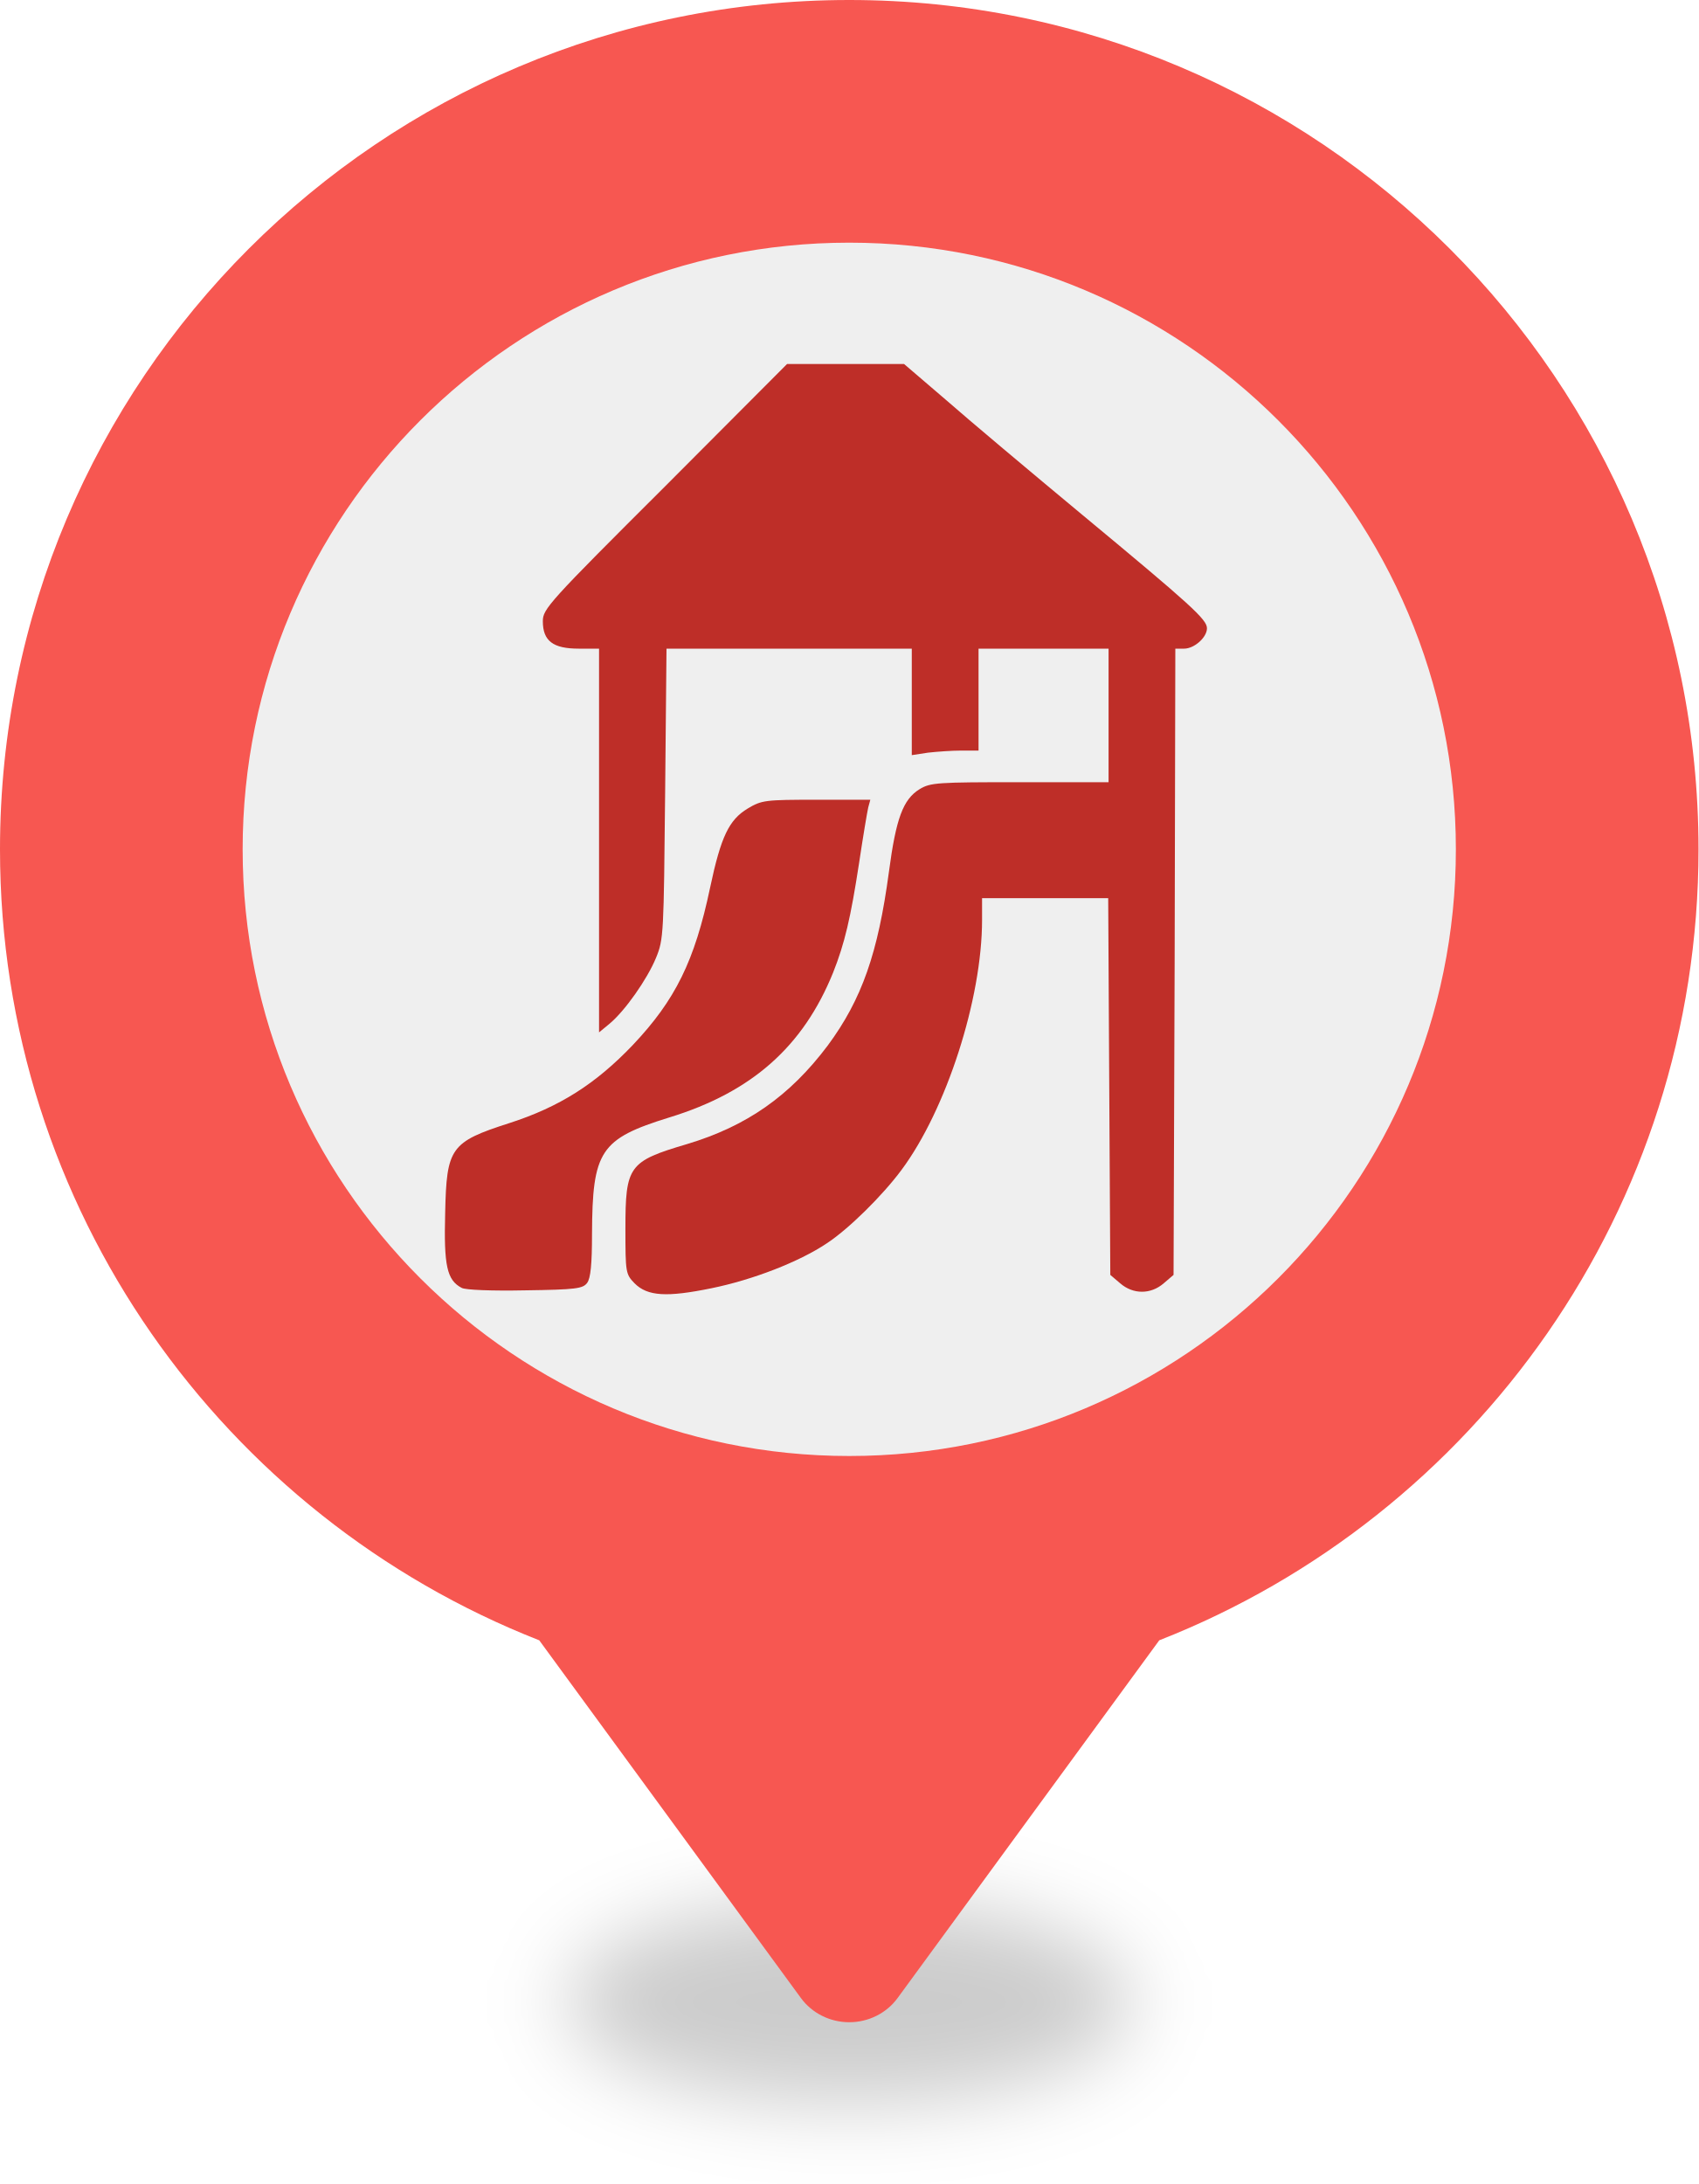
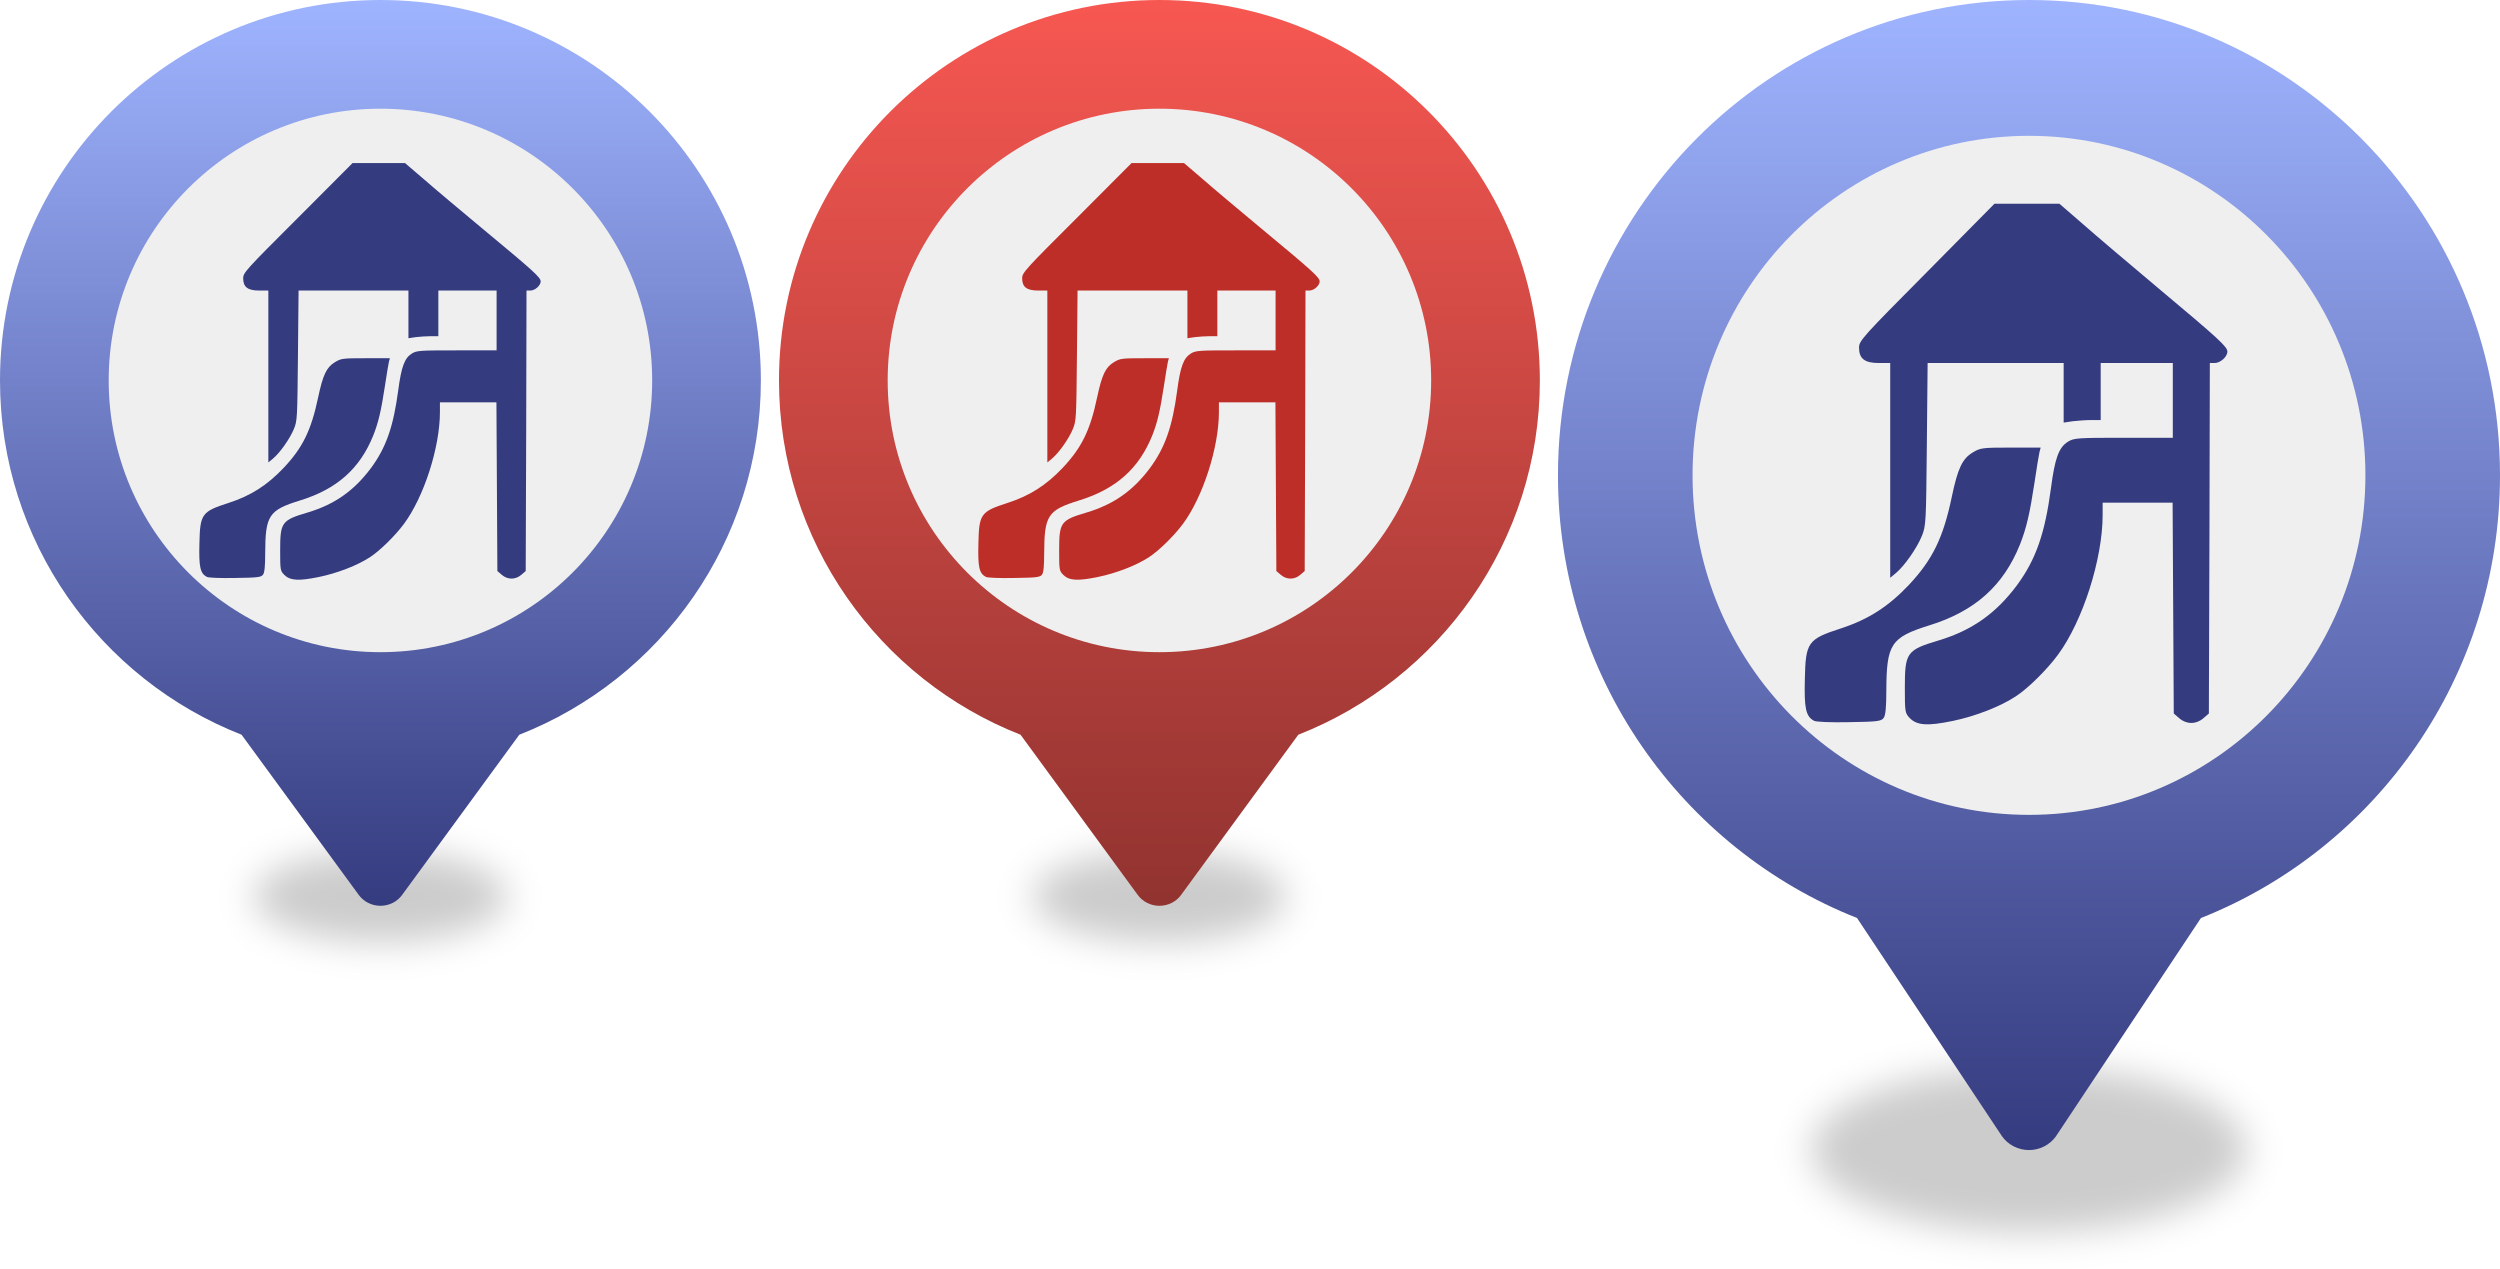
- <svg xmlns="http://www.w3.org/2000/svg" width="42" height="54" viewBox="0 0 42 54" fill="none">
-   <g filter="url(#filter0_f_202_1045)">
+ <svg xmlns="http://www.w3.org/2000/svg" width="138" height="70" viewBox="0 0 138 70" fill="none">
+   <g filter="url(#filter0_f_238_470)">
+     <ellipse cx="64" cy="49.5" rx="7" ry="2.5" fill="black" fill-opacity="0.2" />
+   </g>
+   <path fill-rule="evenodd" clip-rule="evenodd" d="M64 0C75.598 0 85 9.402 85 21C85 29.893 79.473 37.494 71.666 40.557L65.196 49.401C65.061 49.586 64.882 49.737 64.674 49.841C64.466 49.946 64.235 50 64 50C63.765 50 63.534 49.946 63.326 49.841C63.118 49.737 62.939 49.586 62.804 49.401L56.334 40.557C48.527 37.494 43 29.893 43 21C43 9.402 52.402 0 64 0Z" fill="url(#paint0_linear_238_470)" />
+   <path d="M79 21C79 12.716 72.284 6 64 6C55.716 6 49 12.716 49 21C49 29.284 55.716 36 64 36C72.284 36 79 29.284 79 21Z" fill="#EFEFEF" />
+   <path d="M59.447 12.024C56.562 14.9 56.423 15.056 56.423 15.36C56.423 15.847 56.675 16.038 57.309 16.038H57.813V20.782V25.526L58.065 25.318C58.447 25.005 59.004 24.214 59.221 23.684C59.412 23.224 59.412 23.085 59.447 19.618L59.481 16.038H62.514H65.546V17.35V18.671L65.946 18.61C66.172 18.584 66.545 18.558 66.771 18.558H67.197V17.298V16.038H68.805H70.412V17.689V19.34H68.222C66.172 19.34 66.007 19.349 65.737 19.514C65.329 19.765 65.155 20.243 64.981 21.555C64.712 23.563 64.312 24.709 63.469 25.848C62.531 27.099 61.462 27.846 59.985 28.289C58.543 28.715 58.465 28.828 58.465 30.383C58.465 31.47 58.473 31.504 58.691 31.73C59.012 32.052 59.49 32.078 60.593 31.852C61.619 31.643 62.757 31.2 63.435 30.748C63.982 30.392 64.825 29.558 65.294 28.924C66.398 27.438 67.284 24.701 67.284 22.746V22.207H68.848H70.403L70.429 26.864L70.455 31.522L70.699 31.73C71.02 32.008 71.455 32.008 71.776 31.73L72.019 31.522L72.046 23.78L72.063 16.038H72.28C72.532 16.038 72.845 15.76 72.845 15.534C72.845 15.317 72.463 14.969 69.76 12.727C68.474 11.659 66.954 10.382 66.389 9.886L65.355 9H63.913H62.462L59.447 12.024Z" fill="#BE2E28" />
+   <path d="M61.489 19.991C61.028 20.27 60.828 20.678 60.559 21.947C60.177 23.762 59.699 24.727 58.647 25.839C57.735 26.795 56.84 27.368 55.597 27.768C54.138 28.237 54.042 28.376 54.008 29.992C53.973 31.296 54.051 31.652 54.416 31.843C54.503 31.895 55.172 31.921 55.989 31.904C57.248 31.887 57.413 31.86 57.518 31.721C57.605 31.608 57.639 31.252 57.639 30.514C57.648 28.454 57.839 28.159 59.551 27.629C61.593 27.003 62.861 25.874 63.6 24.049C63.887 23.328 64.034 22.694 64.243 21.338C64.339 20.695 64.443 20.078 64.469 19.965L64.521 19.774H63.192C61.923 19.774 61.836 19.783 61.489 19.991Z" fill="#BE2E28" />
+   <g filter="url(#filter1_f_238_470)">
    <ellipse cx="21" cy="49.5" rx="7" ry="2.5" fill="black" fill-opacity="0.2" />
  </g>
-   <path fill-rule="evenodd" clip-rule="evenodd" d="M21 0C32.598 0 42 9.402 42 21C42 29.893 36.473 37.494 28.666 40.557L22.196 49.401C22.061 49.586 21.882 49.737 21.674 49.841C21.466 49.946 21.235 50 21 50C20.765 50 20.534 49.946 20.326 49.841C20.118 49.737 19.939 49.586 19.804 49.401L13.334 40.557C5.527 37.494 0 29.893 0 21C0 9.402 9.402 0 21 0Z" fill="#F75751" />
+   <path fill-rule="evenodd" clip-rule="evenodd" d="M21 0C32.598 0 42 9.402 42 21C42 29.893 36.473 37.494 28.666 40.557L22.196 49.401C22.061 49.586 21.882 49.737 21.674 49.841C21.466 49.946 21.235 50 21 50C20.765 50 20.534 49.946 20.326 49.841C20.118 49.737 19.939 49.586 19.804 49.401L13.334 40.557C5.527 37.494 0 29.893 0 21C0 9.402 9.402 0 21 0Z" fill="url(#paint1_linear_238_470)" />
  <path d="M36 21C36 12.716 29.284 6 21 6C12.716 6 6 12.716 6 21C6 29.284 12.716 36 21 36C29.284 36 36 29.284 36 21Z" fill="#EFEFEF" />
-   <path d="M16.447 12.024C13.562 14.9 13.423 15.056 13.423 15.36C13.423 15.847 13.675 16.038 14.309 16.038H14.813V20.782V25.526L15.065 25.318C15.447 25.005 16.003 24.214 16.221 23.684C16.412 23.224 16.412 23.085 16.447 19.618L16.481 16.038H19.514H22.546V17.35V18.671L22.946 18.61C23.172 18.584 23.545 18.558 23.771 18.558H24.197V17.298V16.038H25.805H27.412V17.689V19.34H25.222C23.172 19.34 23.007 19.349 22.737 19.514C22.329 19.765 22.155 20.243 21.981 21.555C21.712 23.563 21.312 24.709 20.47 25.848C19.531 27.099 18.462 27.846 16.985 28.289C15.543 28.715 15.465 28.828 15.465 30.383C15.465 31.47 15.473 31.504 15.691 31.73C16.012 32.052 16.49 32.078 17.593 31.852C18.619 31.643 19.757 31.2 20.435 30.748C20.982 30.392 21.825 29.558 22.294 28.924C23.398 27.438 24.284 24.701 24.284 22.746V22.207H25.848H27.403L27.429 26.864L27.455 31.522L27.699 31.73C28.02 32.008 28.455 32.008 28.776 31.73L29.019 31.522L29.046 23.78L29.063 16.038H29.28C29.532 16.038 29.845 15.76 29.845 15.534C29.845 15.317 29.463 14.969 26.76 12.727C25.474 11.659 23.954 10.382 23.389 9.886L22.355 9H20.913H19.462L16.447 12.024Z" fill="#BE2E28" />
-   <path d="M18.489 19.991C18.028 20.27 17.828 20.678 17.559 21.947C17.177 23.762 16.699 24.727 15.647 25.839C14.735 26.795 13.84 27.368 12.598 27.768C11.138 28.237 11.042 28.376 11.008 29.992C10.973 31.296 11.051 31.652 11.416 31.843C11.503 31.895 12.172 31.921 12.989 31.904C14.248 31.887 14.414 31.86 14.518 31.721C14.605 31.608 14.639 31.252 14.639 30.514C14.648 28.454 14.839 28.159 16.551 27.629C18.593 27.003 19.861 25.874 20.6 24.049C20.887 23.328 21.035 22.694 21.243 21.338C21.339 20.695 21.443 20.078 21.469 19.965L21.521 19.774H20.192C18.923 19.774 18.836 19.783 18.489 19.991Z" fill="#BE2E28" />
+   <path d="M16.447 12.024C13.562 14.9 13.423 15.056 13.423 15.36C13.423 15.847 13.675 16.038 14.309 16.038H14.813V20.782V25.526L15.065 25.318C15.447 25.005 16.003 24.214 16.221 23.684C16.412 23.224 16.412 23.085 16.447 19.618L16.481 16.038H19.514H22.546V17.35V18.671L22.946 18.61C23.172 18.584 23.545 18.558 23.771 18.558H24.197V17.298V16.038H25.805H27.412V17.689V19.34H25.222C23.172 19.34 23.007 19.349 22.737 19.514C22.329 19.765 22.155 20.243 21.981 21.555C21.712 23.563 21.312 24.709 20.47 25.848C19.531 27.099 18.462 27.846 16.985 28.289C15.543 28.715 15.465 28.828 15.465 30.383C15.465 31.47 15.473 31.504 15.691 31.73C16.012 32.052 16.49 32.078 17.593 31.852C18.619 31.643 19.757 31.2 20.435 30.748C20.982 30.392 21.825 29.558 22.294 28.924C23.398 27.438 24.284 24.701 24.284 22.746V22.207H25.848H27.403L27.429 26.864L27.455 31.522L27.699 31.73C28.02 32.008 28.455 32.008 28.776 31.73L29.019 31.522L29.046 23.78L29.063 16.038H29.28C29.532 16.038 29.845 15.76 29.845 15.534C29.845 15.317 29.463 14.969 26.76 12.727C25.474 11.659 23.954 10.382 23.389 9.886L22.355 9H20.913H19.462L16.447 12.024Z" fill="#353B7F" />
+   <path d="M18.489 19.991C18.028 20.27 17.828 20.678 17.559 21.947C17.177 23.762 16.699 24.727 15.647 25.839C14.735 26.795 13.84 27.368 12.598 27.768C11.138 28.237 11.042 28.376 11.008 29.992C10.973 31.296 11.051 31.652 11.416 31.843C11.503 31.895 12.172 31.921 12.989 31.904C14.248 31.887 14.414 31.86 14.518 31.721C14.605 31.608 14.639 31.252 14.639 30.514C14.648 28.454 14.839 28.159 16.551 27.629C18.593 27.003 19.861 25.874 20.6 24.049C20.887 23.328 21.035 22.694 21.243 21.338C21.339 20.695 21.443 20.078 21.469 19.965L21.521 19.774H20.192C18.923 19.774 18.836 19.783 18.489 19.991Z" fill="#353B7F" />
+   <g filter="url(#filter2_f_238_470)">
+     <ellipse cx="112" cy="63.459" rx="12" ry="4.541" fill="black" fill-opacity="0.2" />
+   </g>
+   <path fill-rule="evenodd" clip-rule="evenodd" d="M112 0C126.359 0 138 11.748 138 26.239C138 37.35 131.157 46.848 121.492 50.674L113.481 62.734C113.314 62.965 113.092 63.154 112.834 63.284C112.577 63.415 112.29 63.483 112 63.483C111.71 63.483 111.423 63.415 111.166 63.284C110.908 63.154 110.686 62.965 110.519 62.734L102.508 50.674C92.843 46.848 86 37.35 86 26.239C86 11.748 97.641 0 112 0Z" fill="url(#paint2_linear_238_470)" />
+   <path d="M130.571 26.239C130.571 15.888 122.257 7.497 112 7.497C101.743 7.497 93.429 15.888 93.429 26.239C93.429 36.59 101.743 44.981 112 44.981C122.257 44.981 130.571 36.59 130.571 26.239Z" fill="#EFEFEF" />
+   <path d="M106.362 15.023C102.791 18.617 102.619 18.812 102.619 19.192C102.619 19.8 102.931 20.039 103.716 20.039H104.34V25.967V31.894L104.652 31.634C105.125 31.243 105.814 30.255 106.083 29.593C106.319 29.017 106.319 28.844 106.362 24.512L106.405 20.039H110.16H113.914V21.678V23.328L114.409 23.253C114.689 23.22 115.151 23.187 115.431 23.187H115.958V21.613V20.039H117.948H119.939V22.102V24.165H117.228C114.689 24.165 114.484 24.175 114.151 24.382C113.645 24.697 113.43 25.294 113.215 26.933C112.882 29.441 112.387 30.874 111.343 32.296C110.181 33.859 108.858 34.793 107.029 35.347C105.244 35.879 105.147 36.02 105.147 37.963C105.147 39.32 105.158 39.364 105.427 39.646C105.825 40.048 106.416 40.08 107.782 39.798C109.052 39.537 110.461 38.984 111.3 38.419C111.978 37.974 113.021 36.932 113.602 36.139C114.969 34.283 116.066 30.863 116.066 28.42V27.747H118.002H119.928L119.96 33.566L119.992 39.385L120.294 39.646C120.692 39.993 121.23 39.993 121.628 39.646L121.929 39.385L121.961 29.712L121.983 20.039H122.252C122.564 20.039 122.951 19.692 122.951 19.409C122.951 19.138 122.477 18.704 119.132 15.903C117.54 14.567 115.657 12.971 114.958 12.353L113.678 11.245H111.892H110.095L106.362 15.023Z" fill="#353B7F" />
+   <path d="M108.891 24.979C108.321 25.326 108.073 25.836 107.74 27.422C107.266 29.691 106.675 30.895 105.373 32.285C104.243 33.479 103.135 34.196 101.597 34.695C99.79 35.282 99.671 35.455 99.628 37.475C99.585 39.103 99.682 39.548 100.134 39.787C100.242 39.852 101.07 39.885 102.081 39.863C103.641 39.841 103.845 39.809 103.975 39.635C104.082 39.494 104.125 39.049 104.125 38.126C104.136 35.553 104.373 35.184 106.492 34.522C109.02 33.74 110.59 32.329 111.505 30.049C111.86 29.148 112.043 28.355 112.301 26.662C112.419 25.858 112.548 25.087 112.581 24.946L112.645 24.707H110.999C109.429 24.707 109.321 24.718 108.891 24.979Z" fill="#353B7F" />
  <defs>
-     <filter id="filter0_f_202_1045" x="12" y="45" width="18" height="9" filterUnits="userSpaceOnUse" color-interpolation-filters="sRGB">
+     <filter id="filter0_f_238_470" x="55" y="45" width="18" height="9" filterUnits="userSpaceOnUse" color-interpolation-filters="sRGB">
      <feFlood flood-opacity="0" result="BackgroundImageFix" />
      <feBlend mode="normal" in="SourceGraphic" in2="BackgroundImageFix" result="shape" />
-       <feGaussianBlur stdDeviation="1" result="effect1_foregroundBlur_202_1045" />
+       <feGaussianBlur stdDeviation="1" result="effect1_foregroundBlur_238_470" />
    </filter>
+     <filter id="filter1_f_238_470" x="12" y="45" width="18" height="9" filterUnits="userSpaceOnUse" color-interpolation-filters="sRGB">
+       <feFlood flood-opacity="0" result="BackgroundImageFix" />
+       <feBlend mode="normal" in="SourceGraphic" in2="BackgroundImageFix" result="shape" />
+       <feGaussianBlur stdDeviation="1" result="effect1_foregroundBlur_238_470" />
+     </filter>
+     <filter id="filter2_f_238_470" x="98" y="56.917" width="28" height="13.083" filterUnits="userSpaceOnUse" color-interpolation-filters="sRGB">
+       <feFlood flood-opacity="0" result="BackgroundImageFix" />
+       <feBlend mode="normal" in="SourceGraphic" in2="BackgroundImageFix" result="shape" />
+       <feGaussianBlur stdDeviation="1" result="effect1_foregroundBlur_238_470" />
+     </filter>
+     <linearGradient id="paint0_linear_238_470" x1="64" y1="0" x2="64" y2="50" gradientUnits="userSpaceOnUse">
+       <stop stop-color="#F75751" />
+       <stop offset="1" stop-color="#913330" />
+     </linearGradient>
+     <linearGradient id="paint1_linear_238_470" x1="21" y1="0" x2="21" y2="50" gradientUnits="userSpaceOnUse">
+       <stop stop-color="#9FB4FF" />
+       <stop offset="1" stop-color="#353B7F" />
+     </linearGradient>
+     <linearGradient id="paint2_linear_238_470" x1="112" y1="0" x2="112" y2="63.483" gradientUnits="userSpaceOnUse">
+       <stop stop-color="#9FB4FF" />
+       <stop offset="1" stop-color="#353B7F" />
+     </linearGradient>
  </defs>
</svg>
